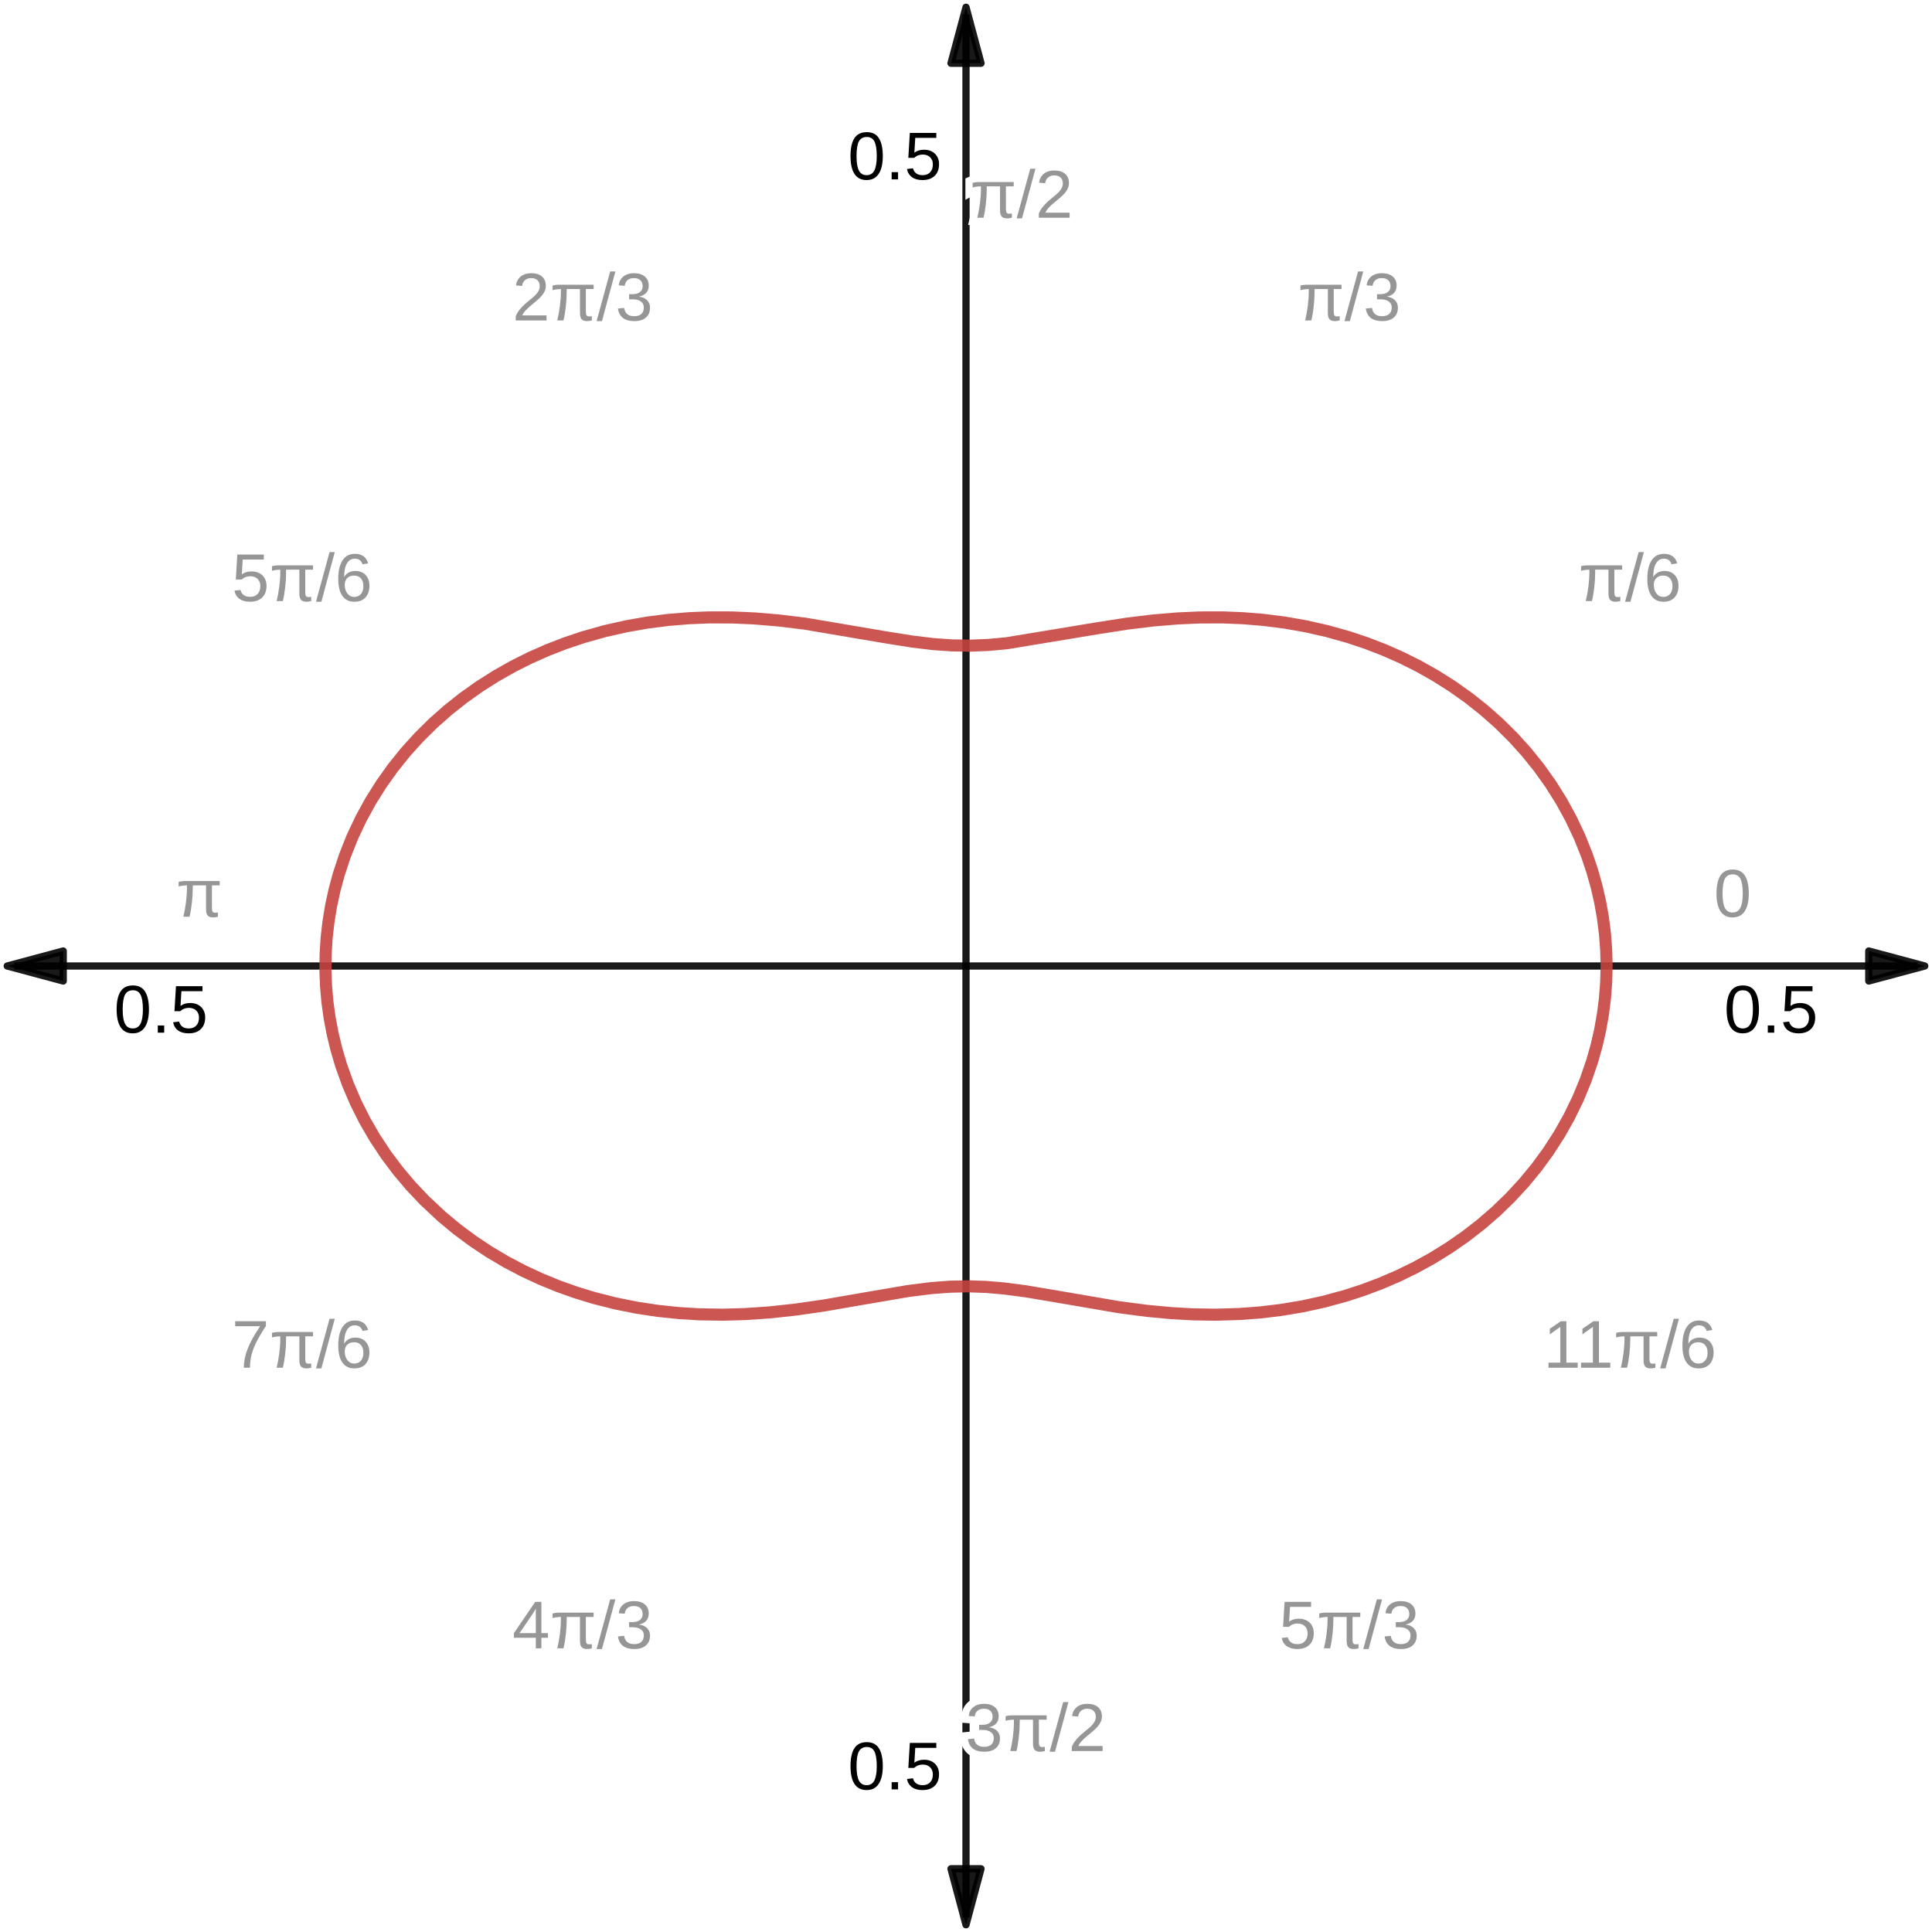
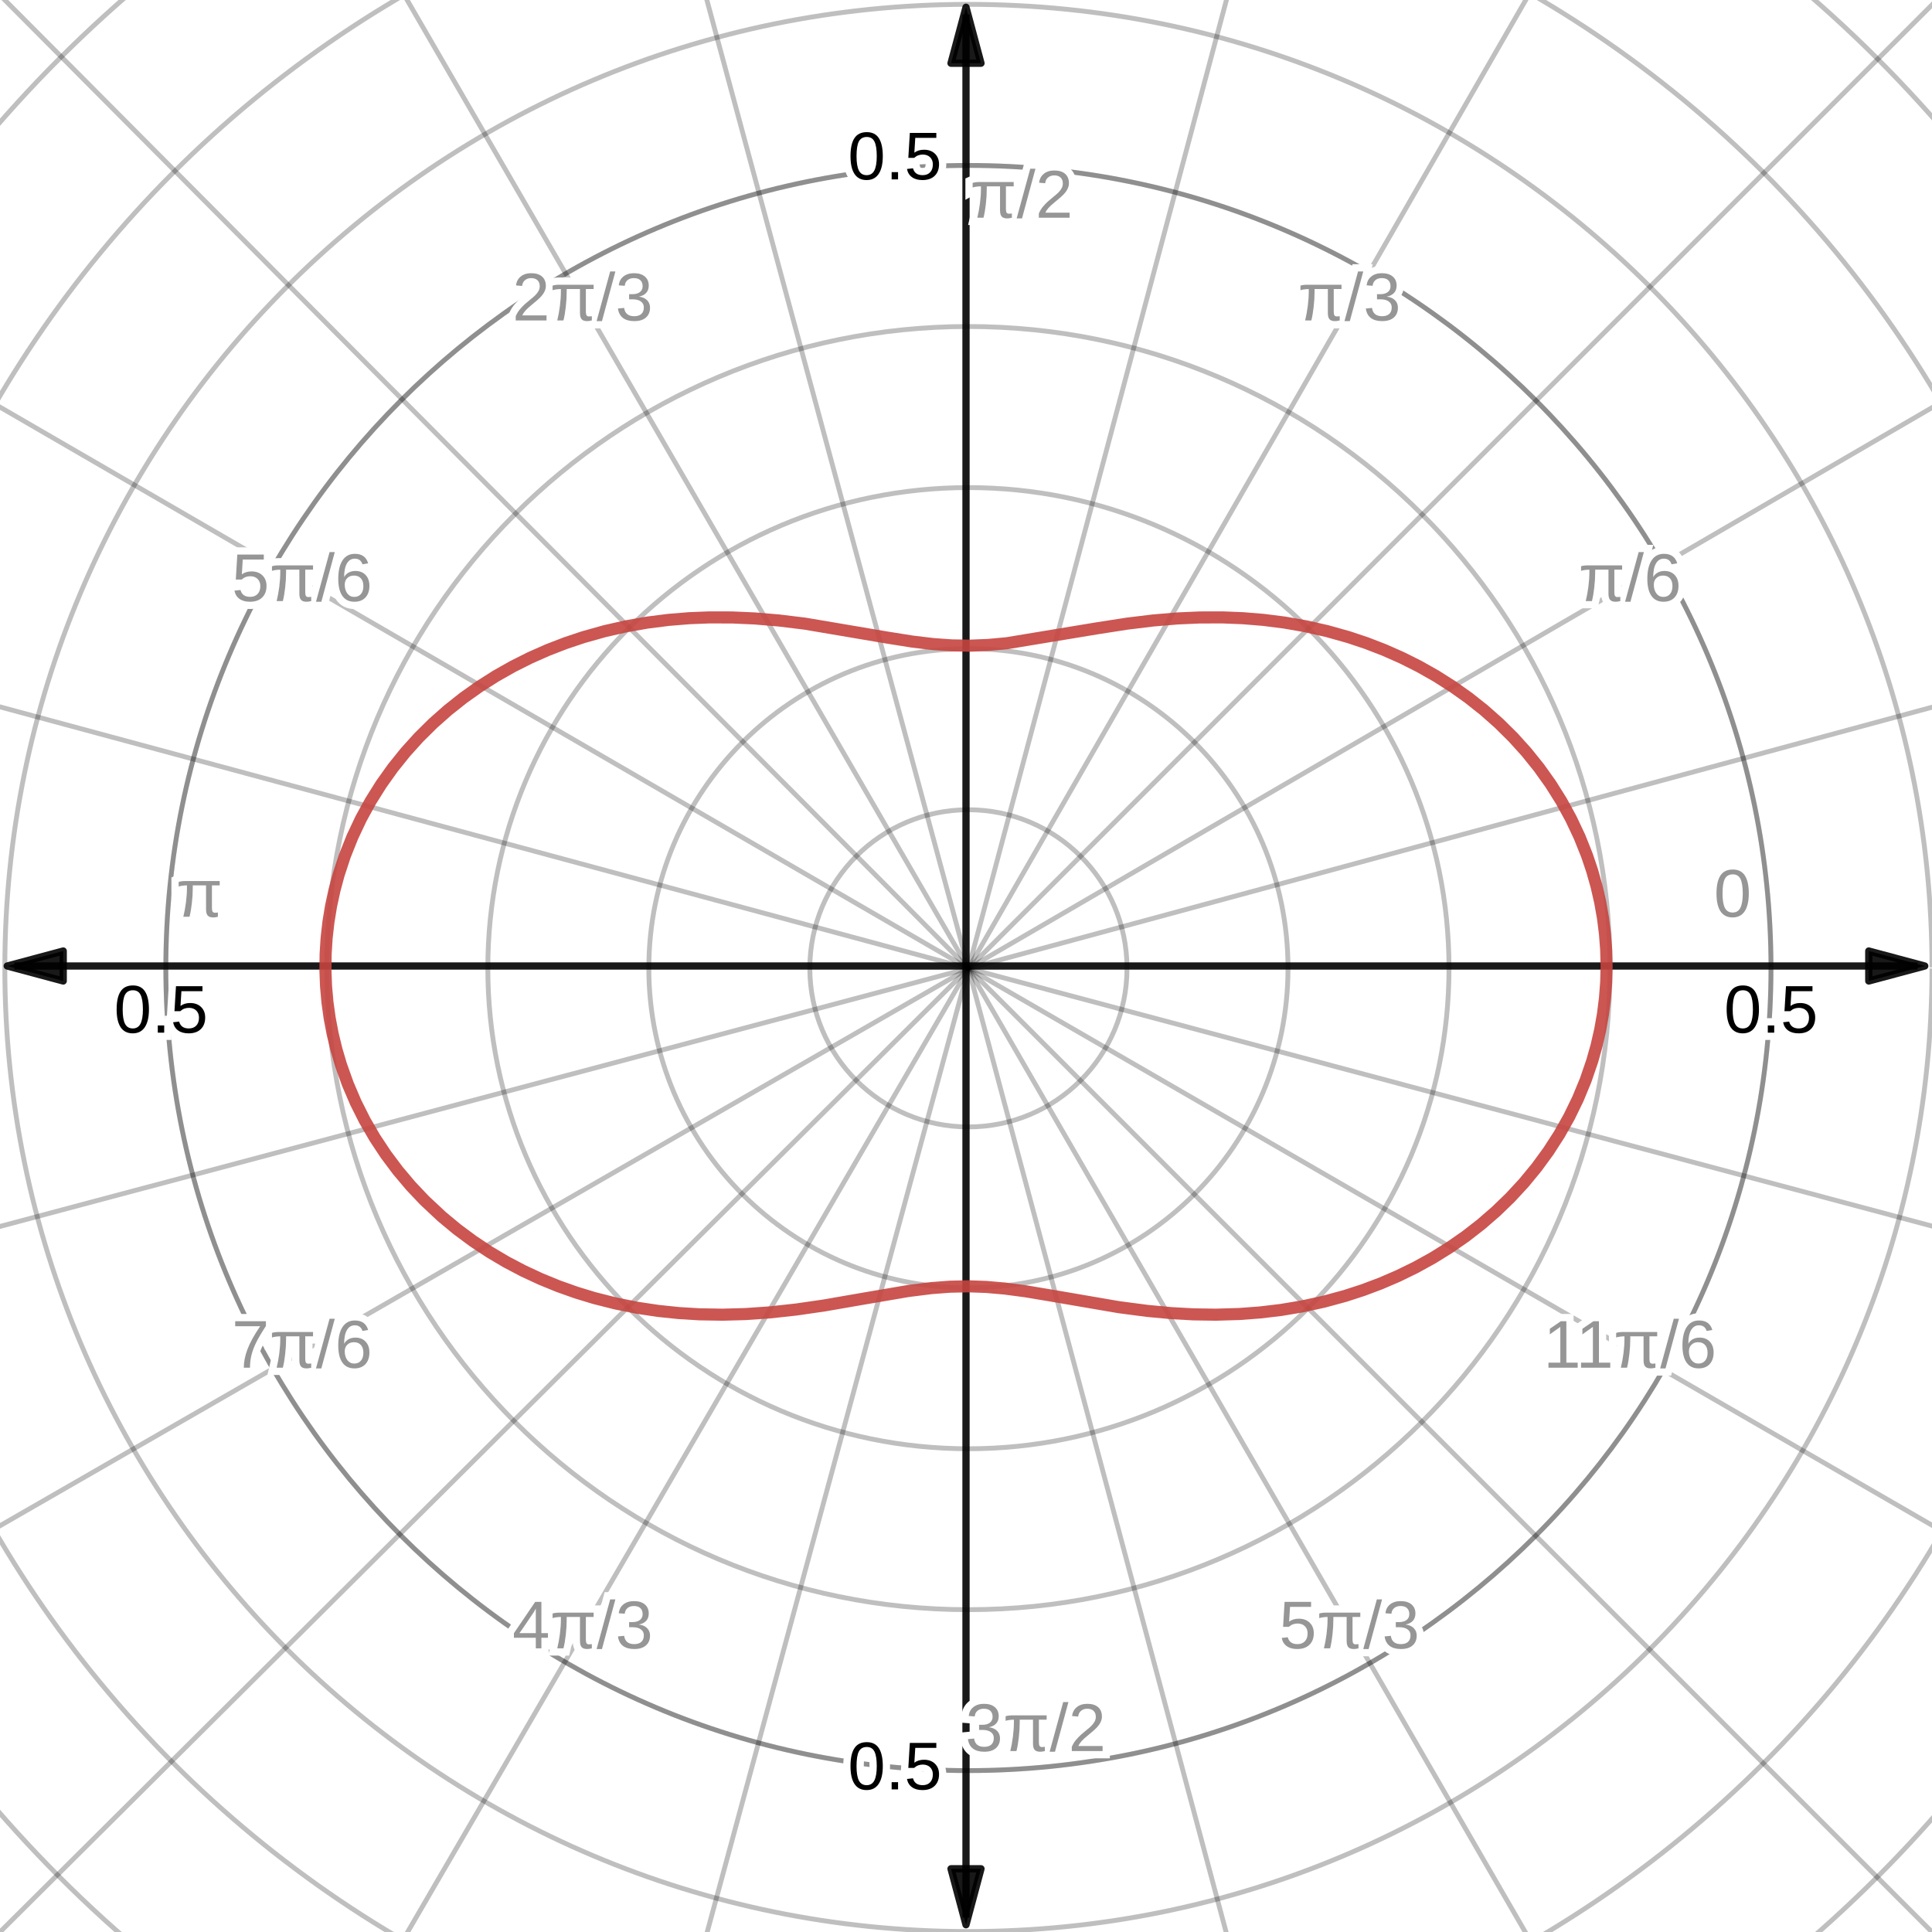
- <svg xmlns="http://www.w3.org/2000/svg" width="800" height="800">
-   <path fill="#fff" class="dcg-svg-background" d="M0 0h800v800H0z" />
-   <g stroke-opacity=".25" stroke-miterlimit="10">
-     <path fill="none" d="M466.667 401a65.667 65.667 0 1 1 0-.066" />
-     <path fill="none" d="M533.333 401a132.333 132.333 0 1 1 0-.132" />
-     <path fill="none" d="M600 401a199 199 0 1 1 0-.199" />
-     <path fill="none" d="M666.667 401a265.667 265.667 0 1 1 0-.266" />
-     <path fill="none" d="M733.333 401a332.333 332.333 0 1 1 0-.332" />
-     <path fill="none" d="M800 401a399 399 0 1 1 0-.399" />
-     <path fill="none" d="M866.667 401a465.667 465.667 0 1 1 0-.466" />
-     <path fill="none" d="M933.333 401a532.333 532.333 0 1 1 0-.532" />
-     <path fill="none" class="dcg-svg-minor-gridline" paint-order="fill stroke markers" d="m401 401 546-148M401 401l488-284M401 401 801 1M401 401 683-89M401 401l146-548M401 401 253-147M401 401 117-89M401 401 1-1M401 401-89 117M401 401l-548-148M401 401l-548 146M401 401-89 683M401 401-1 801M401 401 117 889M401 401 253 947M401 401l146 546M401 401l282 488M401 401l400 400M401 401l488 282M401 401l546 146" />
-     <path fill="none" d="M733.333 401a332.333 332.333 0 1 1 0-.332" />
-   </g>
-   <g transform="scale(2)">
-     <path fill="none" stroke="#000" class="dcg-svg-axis-line" paint-order="fill stroke markers" d="M200 3v394" stroke-opacity=".9" stroke-miterlimit="10" stroke-width="1.5" />
-     <g class="dcg-svg-axis-line">
-       <path stroke="#000" class="dcg-svg-axis-line" paint-order="stroke fill markers" d="m200 398.5-3.106-11.591h6.212L200 398.5l-3.106-11.591" stroke-opacity=".9" stroke-linejoin="round" stroke-miterlimit="10" stroke-width="1.5" fill-opacity=".9" />
+ <svg xmlns="http://www.w3.org/2000/svg" version="1.1" width="800" height="800">
+   <defs />
+   <g transform="scale(2,2)">
+     <g id="background-b124b123">
+       <rect fill="white" stroke="none" x="0" y="0" width="400" height="400" class="dcg-svg-background" />
    </g>
-     <g class="dcg-svg-axis-line">
-       <path stroke="#000" class="dcg-svg-axis-line" paint-order="stroke fill markers" d="m200 1.5 3.106 11.591h-6.212L200 1.5l3.106 11.591" stroke-opacity=".9" stroke-linejoin="round" stroke-miterlimit="10" stroke-width="1.5" fill-opacity=".9" />
+     <g id="background-images-b124b123" />
+     <g id="graphpaper-b124b123">
+       <g id="grid-b124b123">
+         <g stroke="rgb(0,0,0)" stroke-opacity="0.25" stroke-miterlimit="10" stroke-dasharray="">
+           <path fill="none" stroke="" class="dcg-svg-minor-gridline" d="" />
+           <g transform="scale(1,1)">
+             <path fill="none" stroke="" d=" M 233.333 200.5 L 233.333 200.5 A 32.833 32.833 0 1 1 233.333 200.467" />
+             <g transform="scale(1,1)" stroke="">
+               <path fill="none" stroke="" class="dcg-svg-minor-gridline" d="" />
+               <g transform="scale(1,1)">
+                 <path fill="none" stroke="" d=" M 266.667 200.5 L 266.667 200.5 A 66.167 66.167 0 1 1 266.667 200.434" />
+                 <g transform="scale(1,1)" stroke="">
+                   <path fill="none" stroke="" class="dcg-svg-minor-gridline" d="" />
+                   <g transform="scale(1,1)">
+                     <path fill="none" stroke="" d=" M 300 200.5 L 300 200.5 A 99.5 99.5 0 1 1 300 200.401" />
+                     <g transform="scale(1,1)" stroke="">
+                       <path fill="none" stroke="" class="dcg-svg-minor-gridline" d="" />
+                       <g transform="scale(1,1)">
+                         <path fill="none" stroke="" d=" M 333.333 200.5 L 333.333 200.5 A 132.833 132.833 0 1 1 333.333 200.367" />
+                         <g transform="scale(1,1)" stroke="">
+                           <path fill="none" stroke="" class="dcg-svg-minor-gridline" d="" />
+                           <g transform="scale(1,1)">
+                             <path fill="none" stroke="" d=" M 366.667 200.5 L 366.667 200.5 A 166.167 166.167 0 1 1 366.667 200.334" />
+                             <g transform="scale(1,1)" stroke="">
+                               <path fill="none" stroke="" class="dcg-svg-minor-gridline" d="" />
+                               <g transform="scale(1,1)">
+                                 <path fill="none" stroke="" d=" M 400 200.5 L 400 200.5 A 199.5 199.5 0 1 1 400 200.301" />
+                                 <g transform="scale(1,1)" stroke="">
+                                   <path fill="none" stroke="" class="dcg-svg-minor-gridline" d="" />
+                                   <g transform="scale(1,1)">
+                                     <path fill="none" stroke="" d=" M 433.333 200.5 L 433.333 200.5 A 232.833 232.833 0 1 1 433.333 200.267" />
+                                     <g transform="scale(1,1)" stroke="">
+                                       <path fill="none" stroke="" class="dcg-svg-minor-gridline" d="" />
+                                       <g transform="scale(1,1)">
+                                         <path fill="none" stroke="" d=" M 466.667 200.5 L 466.667 200.5 A 266.167 266.167 0 1 1 466.667 200.234" />
+                                         <g transform="scale(1,1)" stroke="">
+                                           <path fill="none" stroke="" class="dcg-svg-minor-gridline" paint-order="fill stroke markers" d=" M 200.5 200.5 L 473.5 126.5" />
+                                           <path fill="none" stroke="" class="dcg-svg-minor-gridline" paint-order="fill stroke markers" d=" M 200.5 200.5 L 444.5 58.5" />
+                                           <path fill="none" stroke="" class="dcg-svg-minor-gridline" paint-order="fill stroke markers" d=" M 200.5 200.5 L 400.5 0.5" />
+                                           <path fill="none" stroke="" class="dcg-svg-minor-gridline" paint-order="fill stroke markers" d=" M 200.5 200.5 L 341.5 -44.5" />
+                                           <path fill="none" stroke="" class="dcg-svg-minor-gridline" paint-order="fill stroke markers" d=" M 200.5 200.5 L 273.5 -73.5" />
+                                           <path fill="none" stroke="" class="dcg-svg-minor-gridline" paint-order="fill stroke markers" d=" M 200.5 200.5 L 126.5 -73.5" />
+                                           <path fill="none" stroke="" class="dcg-svg-minor-gridline" paint-order="fill stroke markers" d=" M 200.5 200.5 L 58.5 -44.5" />
+                                           <path fill="none" stroke="" class="dcg-svg-minor-gridline" paint-order="fill stroke markers" d=" M 200.5 200.5 L 0.5 -0.5" />
+                                           <path fill="none" stroke="" class="dcg-svg-minor-gridline" paint-order="fill stroke markers" d=" M 200.5 200.5 L -44.5 58.5" />
+                                           <path fill="none" stroke="" class="dcg-svg-minor-gridline" paint-order="fill stroke markers" d=" M 200.5 200.5 L -73.5 126.5" />
+                                           <path fill="none" stroke="" class="dcg-svg-minor-gridline" paint-order="fill stroke markers" d=" M 200.5 200.5 L -73.5 273.5" />
+                                           <path fill="none" stroke="" class="dcg-svg-minor-gridline" paint-order="fill stroke markers" d=" M 200.5 200.5 L -44.5 341.5" />
+                                           <path fill="none" stroke="" class="dcg-svg-minor-gridline" paint-order="fill stroke markers" d=" M 200.5 200.5 L -0.5 400.5" />
+                                           <path fill="none" stroke="" class="dcg-svg-minor-gridline" paint-order="fill stroke markers" d=" M 200.5 200.5 L 58.5 444.5" />
+                                           <path fill="none" stroke="" class="dcg-svg-minor-gridline" paint-order="fill stroke markers" d=" M 200.5 200.5 L 126.5 473.5" />
+                                           <path fill="none" stroke="" class="dcg-svg-minor-gridline" paint-order="fill stroke markers" d=" M 200.5 200.5 L 273.5 473.5" />
+                                           <path fill="none" stroke="" class="dcg-svg-minor-gridline" paint-order="fill stroke markers" d=" M 200.5 200.5 L 341.5 444.5" />
+                                           <path fill="none" stroke="" class="dcg-svg-minor-gridline" paint-order="fill stroke markers" d=" M 200.5 200.5 L 400.5 400.5" />
+                                           <path fill="none" stroke="" class="dcg-svg-minor-gridline" paint-order="fill stroke markers" d=" M 200.5 200.5 L 444.5 341.5" />
+                                           <path fill="none" stroke="" class="dcg-svg-minor-gridline" paint-order="fill stroke markers" d=" M 200.5 200.5 L 473.5 273.5" />
+                                           <path fill="none" stroke="" class="dcg-svg-major-gridline" d="" />
+                                           <g transform="scale(1,1)">
+                                             <path fill="none" stroke="" d=" M 366.667 200.5 L 366.667 200.5 A 166.167 166.167 0 1 1 366.667 200.334" />
+                                             <g transform="scale(1,1)" stroke="" />
+                                           </g>
+                                         </g>
+                                       </g>
+                                     </g>
+                                   </g>
+                                 </g>
+                               </g>
+                             </g>
+                           </g>
+                         </g>
+                       </g>
+                     </g>
+                   </g>
+                 </g>
+               </g>
+             </g>
+           </g>
+         </g>
+       </g>
+       <g id="axis-b124b123">
+         <g id="yaxis-b124b123">
+           <path fill="none" stroke="rgb(0,0,0)" class="dcg-svg-axis-line" paint-order="fill stroke markers" d=" M 200 3 L 200 397" stroke-opacity="0.9" stroke-miterlimit="10" stroke-width="1.5" stroke-dasharray="" />
+           <g class="dcg-svg-axis-line">
+             <path fill="rgb(0,0,0)" stroke="rgb(0,0,0)" class="dcg-svg-axis-line" paint-order="stroke fill markers" d=" M 200 398.5 L 196.894 386.909 L 203.106 386.909 L 200 398.5 L 196.894 386.909" stroke-opacity="0.9" stroke-linejoin="round" stroke-miterlimit="10" stroke-width="1.5" stroke-dasharray="" fill-opacity="0.9" />
+           </g>
+           <g class="dcg-svg-axis-line">
+             <path fill="rgb(0,0,0)" stroke="rgb(0,0,0)" class="dcg-svg-axis-line" paint-order="stroke fill markers" d=" M 200 1.5 L 203.106 13.091 L 196.894 13.091 L 200 1.5 L 203.106 13.091" stroke-opacity="0.9" stroke-linejoin="round" stroke-miterlimit="10" stroke-width="1.5" stroke-dasharray="" fill-opacity="0.9" />
+           </g>
+         </g>
+         <g id="xaxis-b124b123">
+           <path fill="none" stroke="rgb(0,0,0)" class="dcg-svg-axis-line" paint-order="fill stroke markers" d=" M 3 200 L 397 200" stroke-opacity="0.9" stroke-miterlimit="10" stroke-width="1.5" stroke-dasharray="" />
+           <g class="dcg-svg-axis-line">
+             <path fill="rgb(0,0,0)" stroke="rgb(0,0,0)" class="dcg-svg-axis-line" paint-order="stroke fill markers" d=" M 1.5 200 L 13.091 196.894 L 13.091 203.106 L 1.5 200 L 13.091 196.894" stroke-opacity="0.9" stroke-linejoin="round" stroke-miterlimit="10" stroke-width="1.5" stroke-dasharray="" fill-opacity="0.9" />
+           </g>
+           <g class="dcg-svg-axis-line">
+             <path fill="rgb(0,0,0)" stroke="rgb(0,0,0)" class="dcg-svg-axis-line" paint-order="stroke fill markers" d=" M 398.5 200 L 386.909 203.106 L 386.909 196.894 L 398.5 200 L 386.909 203.106" stroke-opacity="0.9" stroke-linejoin="round" stroke-miterlimit="10" stroke-width="1.5" stroke-dasharray="" fill-opacity="0.9" />
+           </g>
+         </g>
+         <g>
+           <g class="dcg-svg-axis-value">
+             <text fill="none" stroke="#ffffff" font-family="Arial" font-size="14px" font-style="normal" font-weight="normal" text-decoration="normal" x="366.667" y="213.808" text-anchor="middle" stroke-miterlimit="2" stroke-width="3" stroke-dasharray="">0.5</text>
+             <text fill="#000000" stroke="none" font-family="Arial" font-size="14px" font-style="normal" font-weight="normal" text-decoration="normal" x="366.667" y="213.808" text-anchor="middle">0.5</text>
+           </g>
+           <g class="dcg-svg-axis-value">
+             <text fill="none" stroke="#ffffff" font-family="Arial" font-size="14px" font-style="normal" font-weight="normal" text-decoration="normal" x="33.333" y="213.808" text-anchor="middle" stroke-miterlimit="2" stroke-width="3" stroke-dasharray="">0.5</text>
+             <text fill="#000000" stroke="none" font-family="Arial" font-size="14px" font-style="normal" font-weight="normal" text-decoration="normal" x="33.333" y="213.808" text-anchor="middle">0.5</text>
+           </g>
+           <g class="dcg-svg-axis-value">
+             <text fill="none" stroke="#ffffff" font-family="Arial" font-size="14px" font-style="normal" font-weight="normal" text-decoration="normal" x="185.269" y="37.141" text-anchor="middle" stroke-miterlimit="2" stroke-width="3" stroke-dasharray="">0.5</text>
+             <text fill="#000000" stroke="none" font-family="Arial" font-size="14px" font-style="normal" font-weight="normal" text-decoration="normal" x="185.269" y="37.141" text-anchor="middle">0.5</text>
+           </g>
+           <g class="dcg-svg-axis-value">
+             <text fill="none" stroke="#ffffff" font-family="Arial" font-size="14px" font-style="normal" font-weight="normal" text-decoration="normal" x="185.269" y="370.475" text-anchor="middle" stroke-miterlimit="2" stroke-width="3" stroke-dasharray="">0.5</text>
+             <text fill="#000000" stroke="none" font-family="Arial" font-size="14px" font-style="normal" font-weight="normal" text-decoration="normal" x="185.269" y="370.475" text-anchor="middle">0.5</text>
+           </g>
+           <g class="dcg-svg-polar-axis-value">
+             <text fill="none" stroke="#ffffff" font-family="Arial" font-size="14px" font-style="normal" font-weight="normal" text-decoration="normal" x="358.73" y="189.808" text-anchor="middle" stroke-miterlimit="2" stroke-width="3" stroke-dasharray="">0</text>
+             <text fill="rgb(150,150,150)" stroke="none" font-family="Arial" font-size="14px" font-style="normal" font-weight="normal" text-decoration="normal" x="358.73" y="189.808" text-anchor="middle" fill-opacity="1">0</text>
+           </g>
+           <g class="dcg-svg-polar-axis-value">
+             <text fill="none" stroke="#ffffff" font-family="Arial" font-size="14px" font-style="normal" font-weight="normal" text-decoration="normal" x="337.464" y="124.443" text-anchor="middle" stroke-miterlimit="2" stroke-width="3" stroke-dasharray="">π/6</text>
+             <text fill="rgb(150,150,150)" stroke="none" font-family="Arial" font-size="14px" font-style="normal" font-weight="normal" text-decoration="normal" x="337.464" y="124.443" text-anchor="middle" fill-opacity="1">π/6</text>
+           </g>
+           <g class="dcg-svg-polar-axis-value">
+             <text fill="none" stroke="#ffffff" font-family="Arial" font-size="14px" font-style="normal" font-weight="normal" text-decoration="normal" x="279.365" y="66.344" text-anchor="middle" stroke-miterlimit="2" stroke-width="3" stroke-dasharray="">π/3</text>
+             <text fill="rgb(150,150,150)" stroke="none" font-family="Arial" font-size="14px" font-style="normal" font-weight="normal" text-decoration="normal" x="279.365" y="66.344" text-anchor="middle" fill-opacity="1">π/3</text>
+           </g>
+           <g class="dcg-svg-polar-axis-value">
+             <text fill="none" stroke="#ffffff" font-family="Arial" font-size="14px" font-style="normal" font-weight="normal" text-decoration="normal" x="211.494" y="45.078" text-anchor="middle" stroke-miterlimit="2" stroke-width="3" stroke-dasharray="">π/2</text>
+             <text fill="rgb(150,150,150)" stroke="none" font-family="Arial" font-size="14px" font-style="normal" font-weight="normal" text-decoration="normal" x="211.494" y="45.078" text-anchor="middle" fill-opacity="1">π/2</text>
+           </g>
+           <g class="dcg-svg-polar-axis-value">
+             <text fill="none" stroke="#ffffff" font-family="Arial" font-size="14px" font-style="normal" font-weight="normal" text-decoration="normal" x="120.635" y="66.344" text-anchor="middle" stroke-miterlimit="2" stroke-width="3" stroke-dasharray="">2π/3</text>
+             <text fill="rgb(150,150,150)" stroke="none" font-family="Arial" font-size="14px" font-style="normal" font-weight="normal" text-decoration="normal" x="120.635" y="66.344" text-anchor="middle" fill-opacity="1">2π/3</text>
+           </g>
+           <g class="dcg-svg-polar-axis-value">
+             <text fill="none" stroke="#ffffff" font-family="Arial" font-size="14px" font-style="normal" font-weight="normal" text-decoration="normal" x="62.536" y="124.443" text-anchor="middle" stroke-miterlimit="2" stroke-width="3" stroke-dasharray="">5π/6</text>
+             <text fill="rgb(150,150,150)" stroke="none" font-family="Arial" font-size="14px" font-style="normal" font-weight="normal" text-decoration="normal" x="62.536" y="124.443" text-anchor="middle" fill-opacity="1">5π/6</text>
+           </g>
+           <g class="dcg-svg-polar-axis-value">
+             <text fill="none" stroke="#ffffff" font-family="Arial" font-size="14px" font-style="normal" font-weight="normal" text-decoration="normal" x="41.27" y="189.808" text-anchor="middle" stroke-miterlimit="2" stroke-width="3" stroke-dasharray="">π</text>
+             <text fill="rgb(150,150,150)" stroke="none" font-family="Arial" font-size="14px" font-style="normal" font-weight="normal" text-decoration="normal" x="41.27" y="189.808" text-anchor="middle" fill-opacity="1">π</text>
+           </g>
+           <g class="dcg-svg-polar-axis-value">
+             <text fill="none" stroke="#ffffff" font-family="Arial" font-size="14px" font-style="normal" font-weight="normal" text-decoration="normal" x="62.536" y="283.173" text-anchor="middle" stroke-miterlimit="2" stroke-width="3" stroke-dasharray="">7π/6</text>
+             <text fill="rgb(150,150,150)" stroke="none" font-family="Arial" font-size="14px" font-style="normal" font-weight="normal" text-decoration="normal" x="62.536" y="283.173" text-anchor="middle" fill-opacity="1">7π/6</text>
+           </g>
+           <g class="dcg-svg-polar-axis-value">
+             <text fill="none" stroke="#ffffff" font-family="Arial" font-size="14px" font-style="normal" font-weight="normal" text-decoration="normal" x="120.635" y="341.272" text-anchor="middle" stroke-miterlimit="2" stroke-width="3" stroke-dasharray="">4π/3</text>
+             <text fill="rgb(150,150,150)" stroke="none" font-family="Arial" font-size="14px" font-style="normal" font-weight="normal" text-decoration="normal" x="120.635" y="341.272" text-anchor="middle" fill-opacity="1">4π/3</text>
+           </g>
+           <g class="dcg-svg-polar-axis-value">
+             <text fill="none" stroke="#ffffff" font-family="Arial" font-size="14px" font-style="normal" font-weight="normal" text-decoration="normal" x="214.426" y="362.538" text-anchor="middle" stroke-miterlimit="2" stroke-width="3" stroke-dasharray="">3π/2</text>
+             <text fill="rgb(150,150,150)" stroke="none" font-family="Arial" font-size="14px" font-style="normal" font-weight="normal" text-decoration="normal" x="214.426" y="362.538" text-anchor="middle" fill-opacity="1">3π/2</text>
+           </g>
+           <g class="dcg-svg-polar-axis-value">
+             <text fill="none" stroke="#ffffff" font-family="Arial" font-size="14px" font-style="normal" font-weight="normal" text-decoration="normal" x="279.365" y="341.272" text-anchor="middle" stroke-miterlimit="2" stroke-width="3" stroke-dasharray="">5π/3</text>
+             <text fill="rgb(150,150,150)" stroke="none" font-family="Arial" font-size="14px" font-style="normal" font-weight="normal" text-decoration="normal" x="279.365" y="341.272" text-anchor="middle" fill-opacity="1">5π/3</text>
+           </g>
+           <g class="dcg-svg-polar-axis-value">
+             <text fill="none" stroke="#ffffff" font-family="Arial" font-size="14px" font-style="normal" font-weight="normal" text-decoration="normal" x="337.464" y="283.173" text-anchor="middle" stroke-miterlimit="2" stroke-width="3" stroke-dasharray="">11π/6</text>
+             <text fill="rgb(150,150,150)" stroke="none" font-family="Arial" font-size="14px" font-style="normal" font-weight="normal" text-decoration="normal" x="337.464" y="283.173" text-anchor="middle" fill-opacity="1">11π/6</text>
+           </g>
+         </g>
+       </g>
    </g>
-   </g>
-   <g transform="scale(2)">
-     <path fill="none" stroke="#000" class="dcg-svg-axis-line" paint-order="fill stroke markers" d="M3 200h394" stroke-opacity=".9" stroke-miterlimit="10" stroke-width="1.5" />
-     <g class="dcg-svg-axis-line">
-       <path stroke="#000" class="dcg-svg-axis-line" paint-order="stroke fill markers" d="m1.5 200 11.591-3.106v6.212L1.5 200l11.591-3.106" stroke-opacity=".9" stroke-linejoin="round" stroke-miterlimit="10" stroke-width="1.5" fill-opacity=".9" />
+     <g id="expressions-b124b123">
+       <g id="sketch-b124b123">
+         <g>
+           <path fill="none" stroke="#c74440" class="dcg-svg-curve" paint-order="fill stroke markers" d=" M 332.629 199.917 L 332.629 199.917 L 332.545 196.668 L 332.294 193.345 L 331.877 190.038 L 331.295 186.756 L 330.55 183.508 L 329.644 180.301 L 328.582 177.142 L 327.038 173.275 L 325.263 169.511 L 323.265 165.862 L 321.056 162.342 L 318.646 158.961 L 316.049 155.732 L 313.276 152.662 L 310.343 149.76 L 307.264 147.033 L 304.054 144.487 L 300.728 142.126 L 297.302 139.952 L 293.791 137.968 L 290.211 136.174 L 286.578 134.569 L 282.907 133.15 L 279.213 131.914 L 274.77 130.666 L 270.337 129.663 L 265.938 128.893 L 261.592 128.342 L 257.319 127.992 L 253.133 127.826 L 248.381 127.838 L 243.786 128.041 L 238.744 128.463 L 233.354 129.119 L 227.177 130.078 L 208.442 133.175 L 204.602 133.528 L 200.833 133.68 L 197.079 133.621 L 193.278 133.356 L 188.93 132.838 L 183.439 131.963 L 166.646 129.119 L 161.256 128.463 L 156.214 128.041 L 151.619 127.838 L 146.867 127.826 L 142.681 127.992 L 138.408 128.342 L 134.062 128.893 L 129.663 129.663 L 125.23 130.666 L 120.787 131.914 L 117.093 133.15 L 113.422 134.569 L 109.789 136.174 L 106.209 137.968 L 102.698 139.952 L 99.272 142.126 L 95.946 144.487 L 92.736 147.033 L 89.657 149.76 L 86.724 152.662 L 83.951 155.732 L 81.354 158.961 L 78.944 162.342 L 76.735 165.862 L 74.737 169.511 L 72.962 173.275 L 71.418 177.142 L 70.114 181.098 L 69.249 184.316 L 68.544 187.574 L 68.003 190.862 L 67.627 194.174 L 67.418 197.501 L 67.376 200.833 L 67.502 204.164 L 67.794 207.484 L 68.253 210.785 L 68.876 214.059 L 69.662 217.298 L 70.607 220.494 L 72.007 224.416 L 73.645 228.244 L 75.51 231.964 L 77.594 235.562 L 79.885 239.028 L 82.371 242.349 L 85.04 245.516 L 87.878 248.519 L 91.487 251.897 L 94.647 254.517 L 97.929 256.952 L 101.317 259.201 L 104.795 261.261 L 108.349 263.131 L 111.963 264.812 L 115.621 266.305 L 119.307 267.613 L 123.009 268.742 L 127.449 269.866 L 131.868 270.75 L 136.243 271.409 L 140.555 271.857 L 144.786 272.113 L 149.601 272.192 L 154.265 272.067 L 159.392 271.716 L 164.883 271.117 L 170.629 270.284 L 178.564 268.909 L 188.038 267.291 L 192.85 266.686 L 196.66 266.398 L 200.417 266.316 L 204.18 266.445 L 208.01 266.776 L 212.411 267.358 L 218.474 268.375 L 231.625 270.632 L 237.52 271.405 L 242.504 271.87 L 247.051 272.122 L 251.761 272.192 L 256.615 272.048 L 260.875 271.73 L 265.209 271.213 L 269.601 270.481 L 274.03 269.518 L 278.473 268.312 L 282.17 267.112 L 285.847 265.73 L 289.489 264.162 L 293.08 262.406 L 296.606 260.46 L 300.05 258.324 L 303.398 256 L 306.632 253.491 L 309.739 250.799 L 312.702 247.932 L 315.508 244.895 L 318.141 241.697 L 320.589 238.346 L 322.84 234.853 L 324.881 231.229 L 326.701 227.486 L 328.292 223.639 L 329.644 219.699 L 330.55 216.492 L 331.295 213.244 L 331.877 209.962 L 332.294 206.655 L 332.545 203.332 L 332.629 200.083" stroke-linecap="round" stroke-linejoin="round" stroke-miterlimit="10" stroke-width="2.5" stroke-opacity="0.9" stroke-dasharray="" />
+         </g>
+       </g>
    </g>
-     <g class="dcg-svg-axis-line">
-       <path stroke="#000" class="dcg-svg-axis-line" paint-order="stroke fill markers" d="m398.5 200-11.591 3.106v-6.212L398.5 200l-11.591 3.106" stroke-opacity=".9" stroke-linejoin="round" stroke-miterlimit="10" stroke-width="1.5" fill-opacity=".9" />
-     </g>
-   </g>
-   <g font-family="Arial" font-size="14" text-anchor="middle">
-     <g class="dcg-svg-axis-value">
-       <text fill="none" stroke="#fff" text-decoration="normal" x="366.667" y="213.808" stroke-miterlimit="2" stroke-width="3" transform="scale(2)">0.5</text>
-       <text text-decoration="normal" x="366.667" y="213.808" transform="scale(2)">0.5</text>
-     </g>
-     <g class="dcg-svg-axis-value">
-       <text fill="none" stroke="#fff" text-decoration="normal" x="33.333" y="213.808" stroke-miterlimit="2" stroke-width="3" transform="scale(2)">0.5</text>
-       <text text-decoration="normal" x="33.333" y="213.808" transform="scale(2)">0.5</text>
-     </g>
-     <g class="dcg-svg-axis-value">
-       <text fill="none" stroke="#fff" text-decoration="normal" x="185.269" y="37.141" stroke-miterlimit="2" stroke-width="3" transform="scale(2)">0.5</text>
-       <text text-decoration="normal" x="185.269" y="37.141" transform="scale(2)">0.5</text>
-     </g>
-     <g class="dcg-svg-axis-value">
-       <text fill="none" stroke="#fff" text-decoration="normal" x="185.269" y="370.475" stroke-miterlimit="2" stroke-width="3" transform="scale(2)">0.5</text>
-       <text text-decoration="normal" x="185.269" y="370.475" transform="scale(2)">0.5</text>
-     </g>
-     <g class="dcg-svg-polar-axis-value">
-       <text fill="none" stroke="#fff" text-decoration="normal" x="358.73" y="189.808" stroke-miterlimit="2" stroke-width="3" transform="scale(2)">0</text>
-       <text fill="#969696" text-decoration="normal" x="358.73" y="189.808" transform="scale(2)">0</text>
-     </g>
-     <g class="dcg-svg-polar-axis-value">
-       <text fill="none" stroke="#fff" text-decoration="normal" x="337.464" y="124.443" stroke-miterlimit="2" stroke-width="3" transform="scale(2)">π/6</text>
-       <text fill="#969696" text-decoration="normal" x="337.464" y="124.443" transform="scale(2)">π/6</text>
-     </g>
-     <g class="dcg-svg-polar-axis-value">
-       <text fill="none" stroke="#fff" text-decoration="normal" x="279.365" y="66.344" stroke-miterlimit="2" stroke-width="3" transform="scale(2)">π/3</text>
-       <text fill="#969696" text-decoration="normal" x="279.365" y="66.344" transform="scale(2)">π/3</text>
-     </g>
-     <g class="dcg-svg-polar-axis-value">
-       <text fill="none" stroke="#fff" text-decoration="normal" x="211.494" y="45.078" stroke-miterlimit="2" stroke-width="3" transform="scale(2)">π/2</text>
-       <text fill="#969696" text-decoration="normal" x="211.494" y="45.078" transform="scale(2)">π/2</text>
-     </g>
-     <g class="dcg-svg-polar-axis-value">
-       <text fill="none" stroke="#fff" text-decoration="normal" x="120.635" y="66.344" stroke-miterlimit="2" stroke-width="3" transform="scale(2)">2π/3</text>
-       <text fill="#969696" text-decoration="normal" x="120.635" y="66.344" transform="scale(2)">2π/3</text>
-     </g>
-     <g class="dcg-svg-polar-axis-value">
-       <text fill="none" stroke="#fff" text-decoration="normal" x="62.536" y="124.443" stroke-miterlimit="2" stroke-width="3" transform="scale(2)">5π/6</text>
-       <text fill="#969696" text-decoration="normal" x="62.536" y="124.443" transform="scale(2)">5π/6</text>
-     </g>
-     <g class="dcg-svg-polar-axis-value">
-       <text fill="none" stroke="#fff" text-decoration="normal" x="41.27" y="189.808" stroke-miterlimit="2" stroke-width="3" transform="scale(2)">π</text>
-       <text fill="#969696" text-decoration="normal" x="41.27" y="189.808" transform="scale(2)">π</text>
-     </g>
-     <g class="dcg-svg-polar-axis-value">
-       <text fill="none" stroke="#fff" text-decoration="normal" x="62.536" y="283.173" stroke-miterlimit="2" stroke-width="3" transform="scale(2)">7π/6</text>
-       <text fill="#969696" text-decoration="normal" x="62.536" y="283.173" transform="scale(2)">7π/6</text>
-     </g>
-     <g class="dcg-svg-polar-axis-value">
-       <text fill="none" stroke="#fff" text-decoration="normal" x="120.635" y="341.272" stroke-miterlimit="2" stroke-width="3" transform="scale(2)">4π/3</text>
-       <text fill="#969696" text-decoration="normal" x="120.635" y="341.272" transform="scale(2)">4π/3</text>
-     </g>
-     <g class="dcg-svg-polar-axis-value">
-       <text fill="none" stroke="#fff" text-decoration="normal" x="214.426" y="362.538" stroke-miterlimit="2" stroke-width="3" transform="scale(2)">3π/2</text>
-       <text fill="#969696" text-decoration="normal" x="214.426" y="362.538" transform="scale(2)">3π/2</text>
-     </g>
-     <g class="dcg-svg-polar-axis-value">
-       <text fill="none" stroke="#fff" text-decoration="normal" x="279.365" y="341.272" stroke-miterlimit="2" stroke-width="3" transform="scale(2)">5π/3</text>
-       <text fill="#969696" text-decoration="normal" x="279.365" y="341.272" transform="scale(2)">5π/3</text>
-     </g>
-     <g class="dcg-svg-polar-axis-value">
-       <text fill="none" stroke="#fff" text-decoration="normal" x="337.464" y="283.173" stroke-miterlimit="2" stroke-width="3" transform="scale(2)">11π/6</text>
-       <text fill="#969696" text-decoration="normal" x="337.464" y="283.173" transform="scale(2)">11π/6</text>
-     </g>
-   </g>
-   <g transform="scale(2)">
-     <path fill="none" stroke="#c74440" class="dcg-svg-curve" paint-order="fill stroke markers" d="M332.63 199.917h0l-.085-3.249-.25-3.323-.418-3.307-.582-3.282-.745-3.248-.906-3.207-1.062-3.159-1.544-3.867-1.775-3.764-1.998-3.65-2.21-3.52-2.409-3.38-2.597-3.23-2.773-3.07-2.933-2.9-3.079-2.728-3.21-2.546-3.326-2.361-3.426-2.174-3.51-1.984-3.58-1.794-3.634-1.605-3.67-1.419-3.695-1.236-4.443-1.248-4.433-1.003-4.4-.77-4.345-.551-4.273-.35-4.186-.166-4.752.012-4.595.203-5.042.422-5.39.656-6.177.959-18.735 3.097-3.84.353-3.769.152-3.754-.059-3.801-.265-4.348-.518-5.49-.875-16.794-2.844-5.39-.656-5.042-.422-4.595-.203-4.752-.012-4.186.166-4.273.35-4.346.551-4.4.77-4.432 1.003-4.443 1.248-3.694 1.236-3.671 1.419-3.633 1.605-3.58 1.794-3.51 1.984-3.427 2.174-3.326 2.36-3.21 2.547-3.08 2.727-2.932 2.902-2.773 3.07-2.597 3.23-2.41 3.38-2.21 3.52-1.997 3.649-1.775 3.764-1.544 3.867-1.304 3.956-.865 3.218-.705 3.258-.54 3.288-.377 3.312-.209 3.327-.042 3.332.126 3.33.292 3.321.46 3.301.622 3.274.786 3.24.945 3.195 1.4 3.922 1.638 3.828 1.865 3.72 2.084 3.598 2.29 3.466 2.487 3.321 2.67 3.167 2.837 3.003 3.61 3.378 3.159 2.62 3.282 2.435 3.388 2.25 3.478 2.06 3.554 1.87 3.614 1.68 3.658 1.493 3.686 1.308 3.702 1.129 4.44 1.124 4.419.884 4.375.659 4.312.448 4.23.256 4.816.08 4.664-.126 5.127-.351 5.49-.6 5.747-.832 7.935-1.375 9.474-1.618 4.812-.605 3.81-.288 3.757-.082 3.763.129 3.83.331 4.401.582 6.063 1.017 13.15 2.257 5.896.773 4.984.465 4.547.252 4.71.07 4.854-.144 4.26-.318 4.334-.517 4.392-.732 4.429-.963 4.443-1.206 3.697-1.2 3.677-1.382 3.642-1.568 3.591-1.756 3.526-1.946 3.444-2.136 3.348-2.324 3.234-2.51 3.107-2.69 2.963-2.868 2.806-3.037 2.633-3.198 2.448-3.351 2.25-3.493 2.042-3.624 1.82-3.743 1.591-3.847 1.352-3.94.906-3.207.745-3.248.582-3.282.417-3.307.251-3.323.084-3.249" stroke-linecap="round" stroke-linejoin="round" stroke-miterlimit="10" stroke-width="2.5" stroke-opacity=".9" />
+     <g id="labels-b124b123" />
  </g>
</svg>
